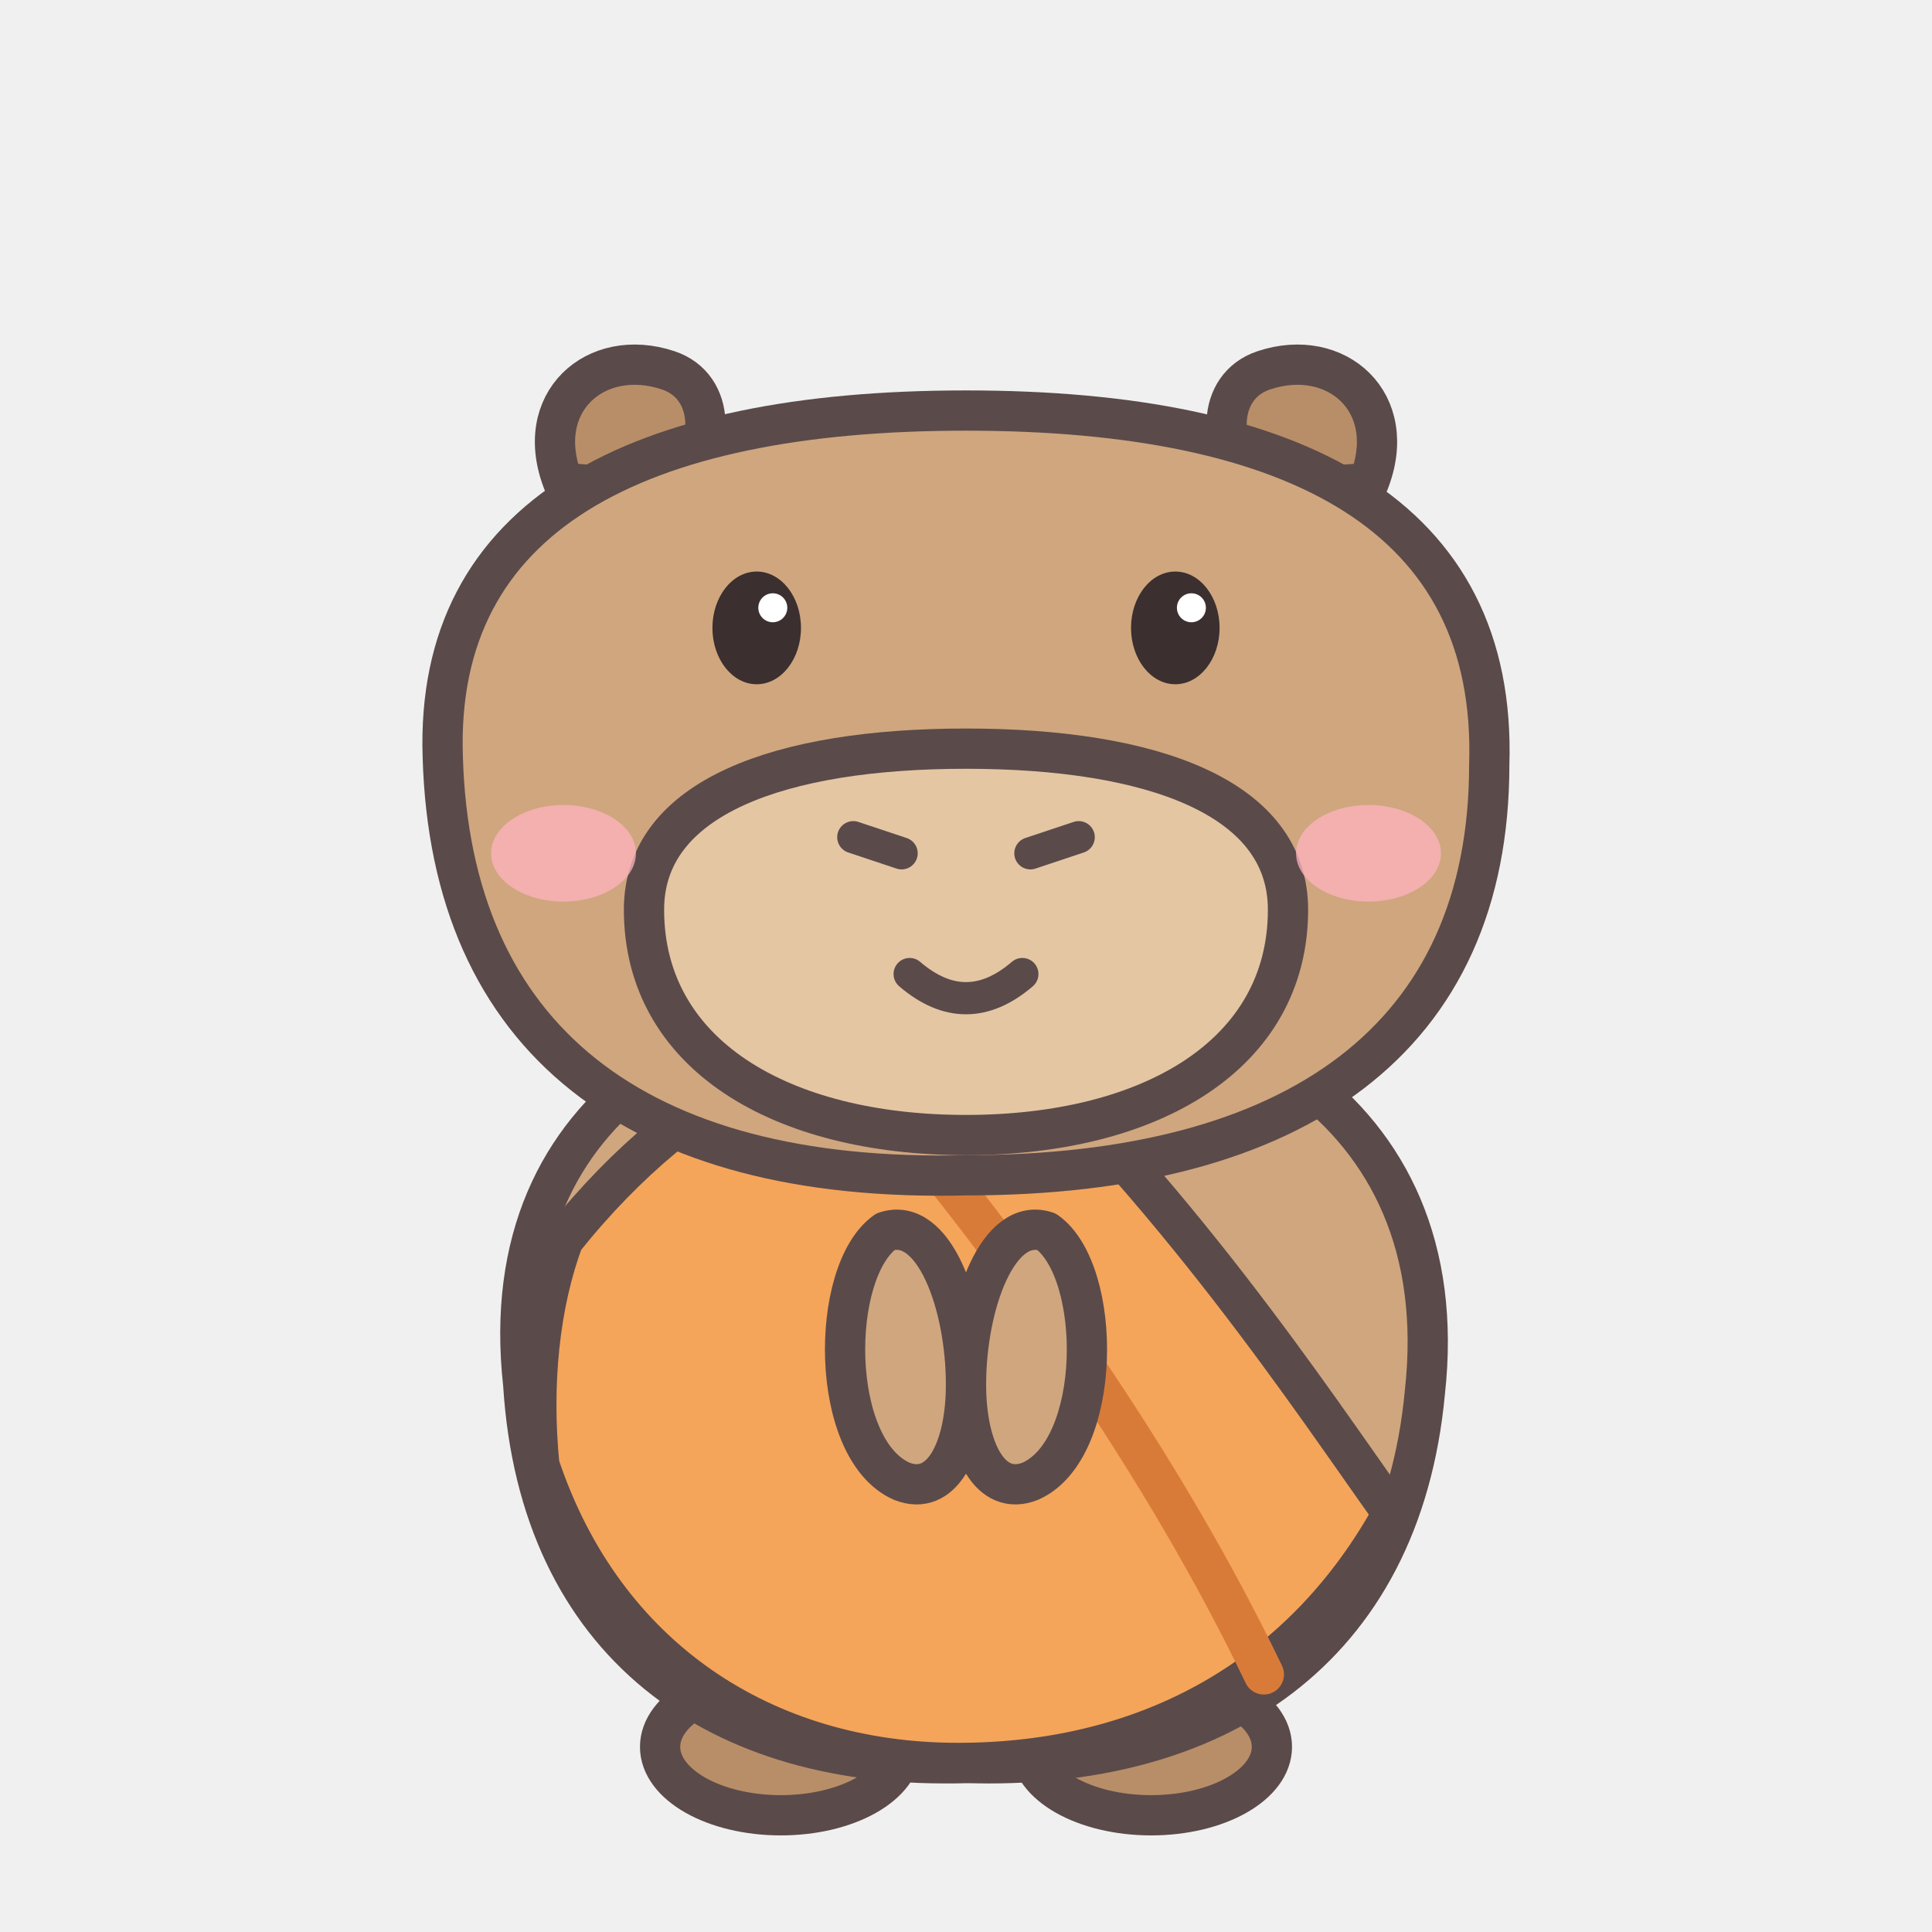
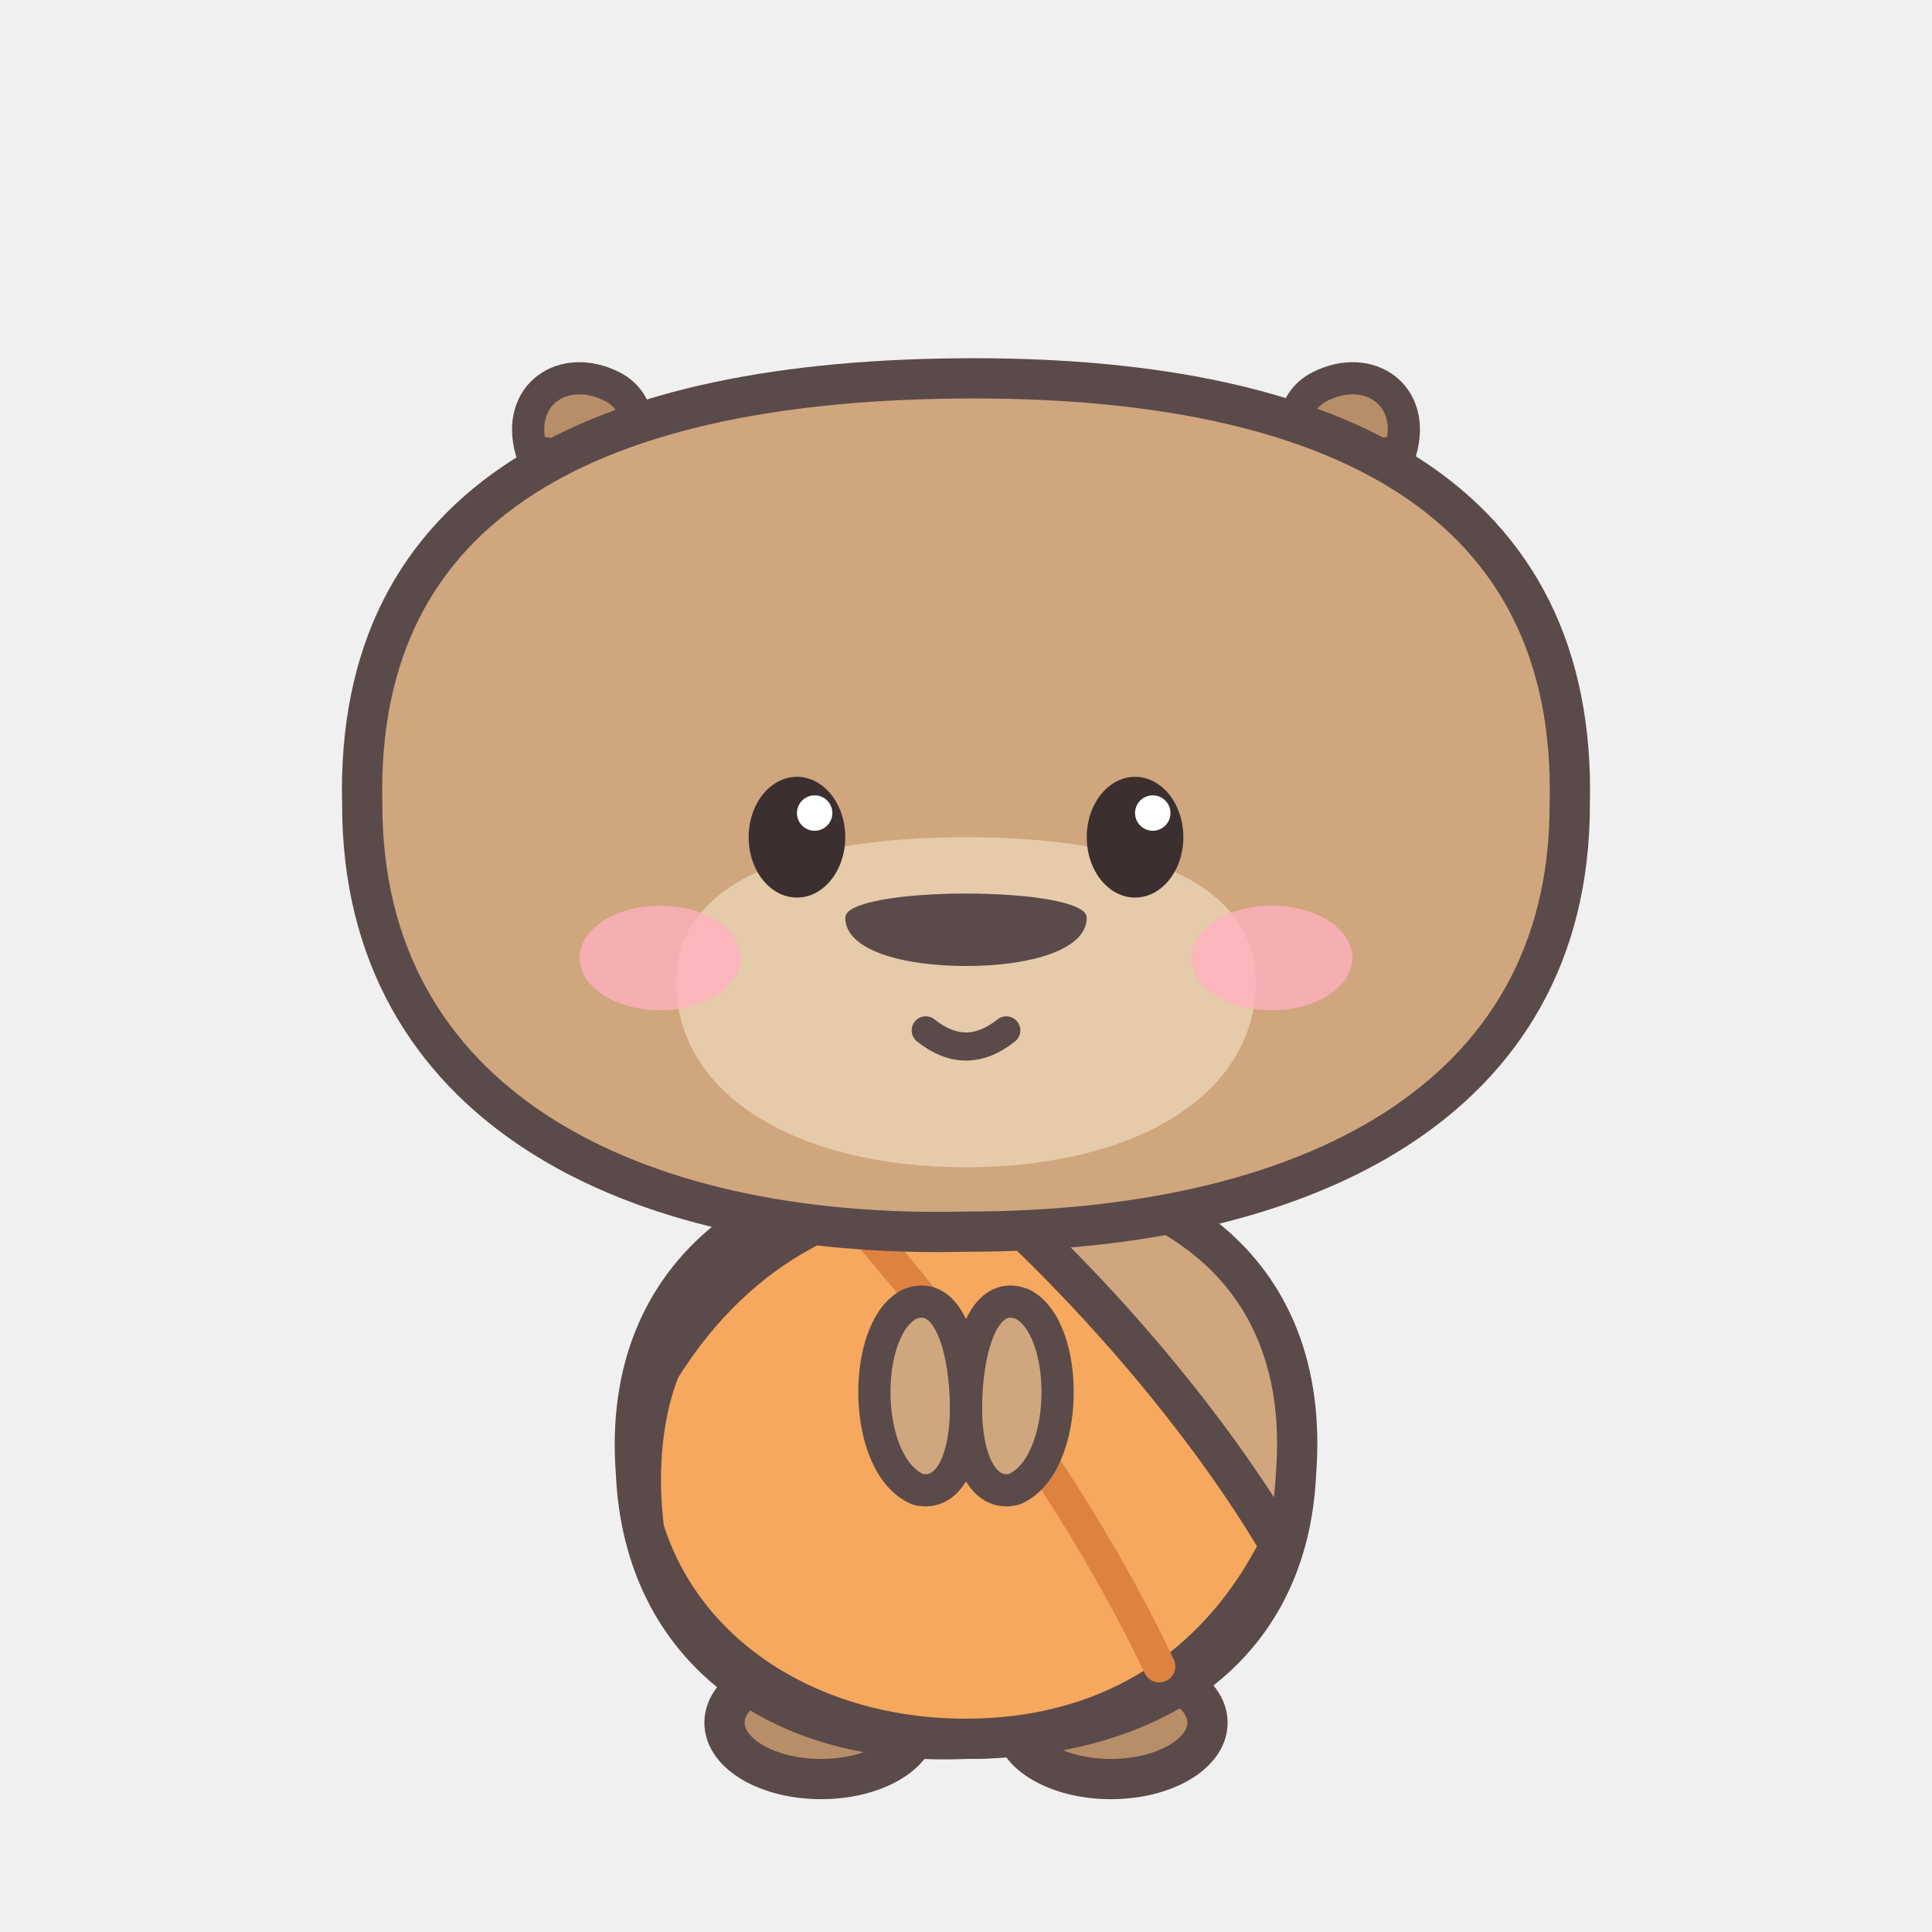
<svg xmlns="http://www.w3.org/2000/svg" viewBox="0 0 240 240">
  <g stroke="#5B4A4A" stroke-width="5" stroke-linecap="round" stroke-linejoin="round">
-     <ellipse cx="97" cy="217" rx="15" ry="8.5" fill="#B88E68" />
-     <ellipse cx="143" cy="217" rx="15" ry="8.5" fill="#B88E68" />
-     <path d="M65 172 C61 136 91 122 120 123 C151 122 181 137 177 173 C174 205 151 220 120 219 C89 220 67 204 65 172 Z" fill="#CFA67E" />
-     <path d="M70 154 C86 134 104 127 121 125 C146 148 163 174 173 188 C162 208 143 219 119 219 C95 219 75 206 67 182 C66 172 67 162 70 154 Z" fill="#F4A55A" />
-     <path d="M103 129 C126 155 145 183 157 208" fill="none" stroke="#D97B38" stroke-width="5" />
-     <path d="M110 153 C103 158 103 180 112 184 C117 186 120 180 120 172 C120 162 116 151 110 153 Z" fill="#CFA67E" />
-     <path d="M130 153 C137 158 137 180 128 184 C123 186 120 180 120 172 C120 162 124 151 130 153 Z" fill="#CFA67E" />
-     <path d="M70 60 C66 50 74 43 83 46 C89 48 89 56 84 61 Z" fill="#B88E68" />
-     <path d="M170 60 C174 50 166 43 157 46 C151 48 151 56 156 61 Z" fill="#B88E68" />
-     <path d="M55 94 C54 64 79 51 120 51 C161 51 186 64 185 95 C185 129 161 146 120 146 C79 147 56 129 55 94 Z" fill="#CFA67E" />
-     <path d="M80 113 C80 99 97 93 120 93 C143 93 160 99 160 113 C160 131 143 141 120 141 C97 141 80 131 80 113 Z" fill="#E4C6A3" />
+     <ellipse cx="102" cy="214" rx="12" ry="7" fill="#B88E68" />
+     <ellipse cx="138" cy="214" rx="12" ry="7" fill="#B88E68" />
+     <path d="M79 183 C77 157 97 145 120 145 C144 145 163 157 161 183 C160 205 143 216 120 216 C97 217 80 205 79 183 Z" fill="#CFA67E" />
+     <path d="M82 170 C92 154 106 148 121 147 C139 163 152 180 159 192 C151 208 137 216 120 216 C101 216 85 206 80 190 C79 182 80 175 82 170 Z" fill="#F6A85E" />
+     <path d="M105 150 C121 168 135 188 144 207" fill="none" stroke="#DE8240" stroke-width="4" />
+     <path d="M113 162 C107 165 107 182 114 185 C118 186 120 181 120 175 C120 168 118 160 113 162 Z" fill="#CFA67E" stroke-width="4" />
+     <path d="M127 162 C133 165 133 182 126 185 C122 186 120 181 120 175 C120 168 122 160 127 162 Z" fill="#CFA67E" stroke-width="4" />
+     <path d="M66 56 C64 49 70 45 76 48 C80 50 80 55 77 58 Z" fill="#B88E68" stroke-width="4" />
+     <path d="M174 56 C176 49 170 45 164 48 C160 50 160 55 163 58 Z" fill="#B88E68" stroke-width="4" />
+     <path d="M45 100 C44 62 74 47 121 47 C166 47 196 62 195 100 C195 137 162 153 120 153 C78 154 45 137 45 100 Z" fill="#CFA67E" />
  </g>
+   <path d="M84 122 C84 109 100 104 120 104 C140 104 156 109 156 122 C156 136 141 145 120 145 C99 145 84 136 84 122 Z" fill="#E6CBAA" />
  <g stroke="none">
-     <ellipse cx="70" cy="106" rx="9" ry="6" fill="#FFB3BF" opacity="0.75" />
-     <ellipse cx="170" cy="106" rx="9" ry="6" fill="#FFB3BF" opacity="0.75" />
-     <ellipse cx="94" cy="78" rx="5.5" ry="7" fill="#3B2F2F" />
-     <ellipse cx="146" cy="78" rx="5.5" ry="7" fill="#3B2F2F" />
-     <circle cx="96" cy="75.5" r="1.8" fill="#FFFFFF" />
-     <circle cx="148" cy="75.5" r="1.8" fill="#FFFFFF" />
+     <ellipse cx="82" cy="119" rx="10" ry="6.5" fill="#FFB0BE" opacity="0.8" />
+     <ellipse cx="158" cy="119" rx="10" ry="6.5" fill="#FFB0BE" opacity="0.8" />
+     <ellipse cx="99" cy="104" rx="6" ry="7.5" fill="#3B2F2F" />
+     <ellipse cx="141" cy="104" rx="6" ry="7.5" fill="#3B2F2F" />
+     <circle cx="101.2" cy="101" r="2.2" fill="#FFFFFF" />
+     <circle cx="143.2" cy="101" r="2.2" fill="#FFFFFF" />
+     <path d="M105 114 C105 110 135 110 135 114 C135 118 128 120 120 120 C112 120 105 118 105 114 Z" fill="#5B4A4A" />
  </g>
-   <g fill="none" stroke="#5B4A4A" stroke-linecap="round" stroke-linejoin="round">
-     <path d="M106 104 L112 106 M134 104 L128 106" stroke-width="4" />
-     <path d="M113 121 Q120 127 127 121" stroke-width="4" />
-   </g>
+   <path d="M115 128 Q120 132 125 128" fill="none" stroke="#5B4A4A" stroke-width="3.5" stroke-linecap="round" />
</svg>
